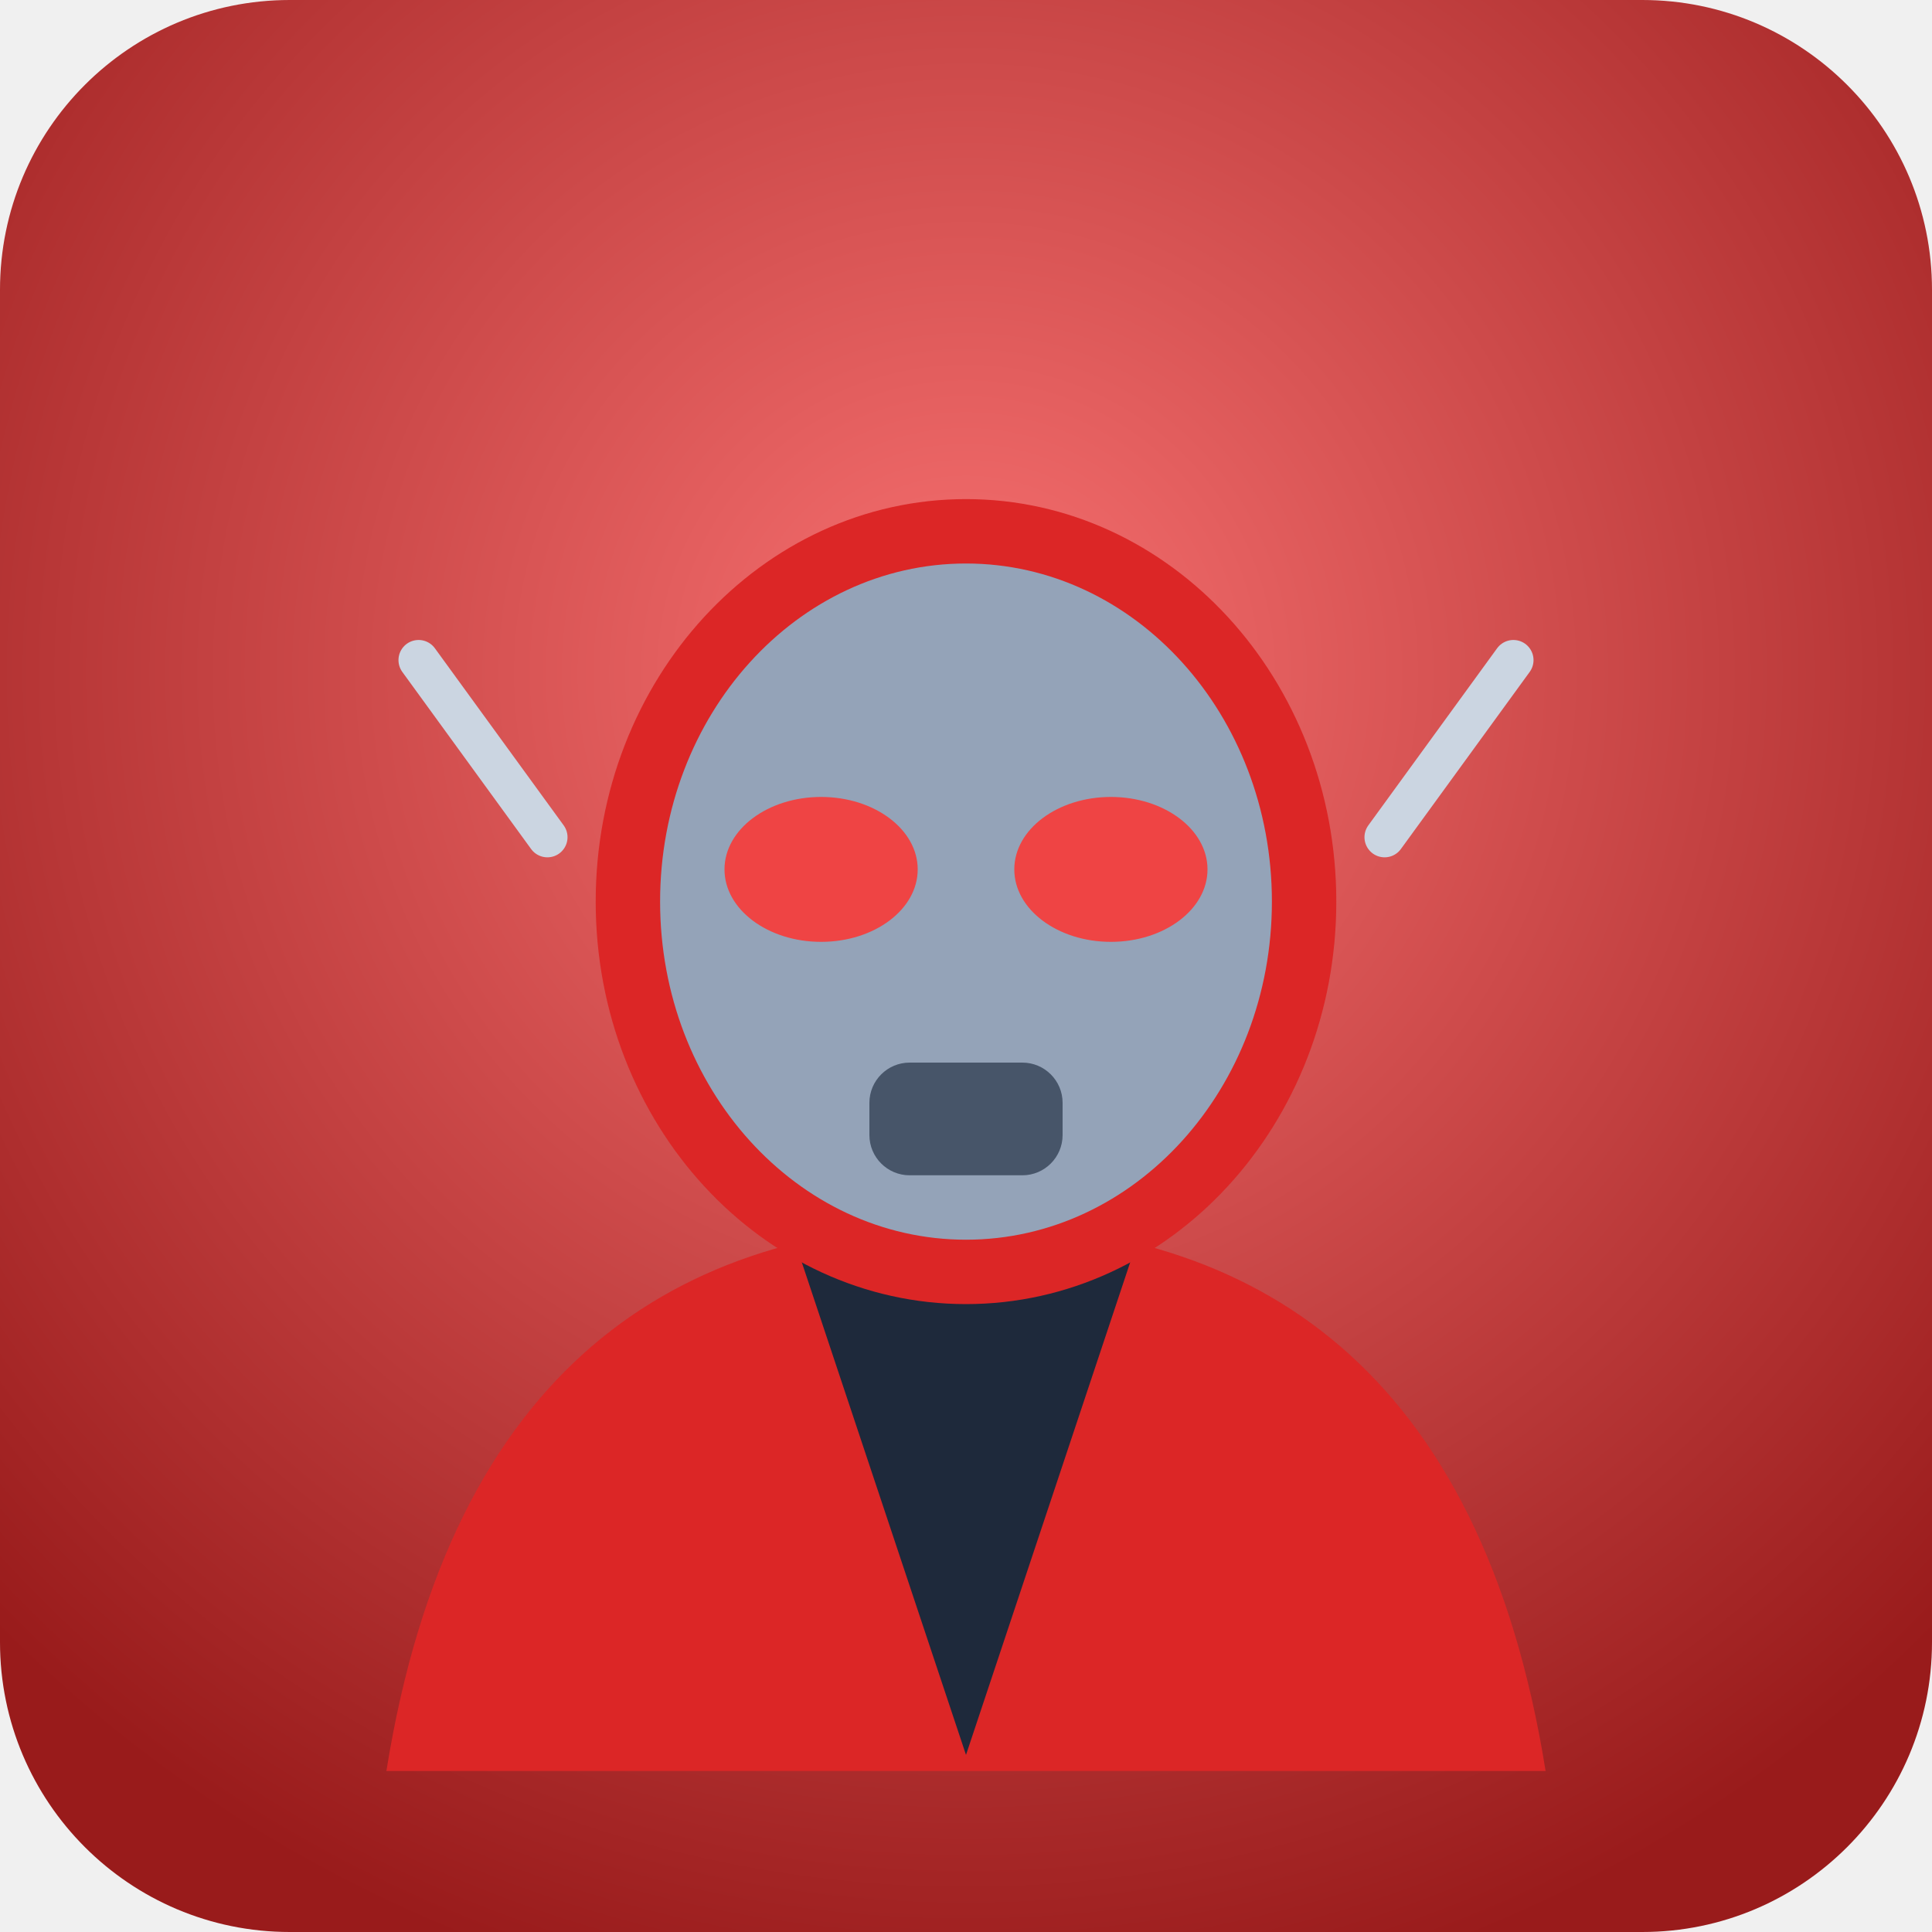
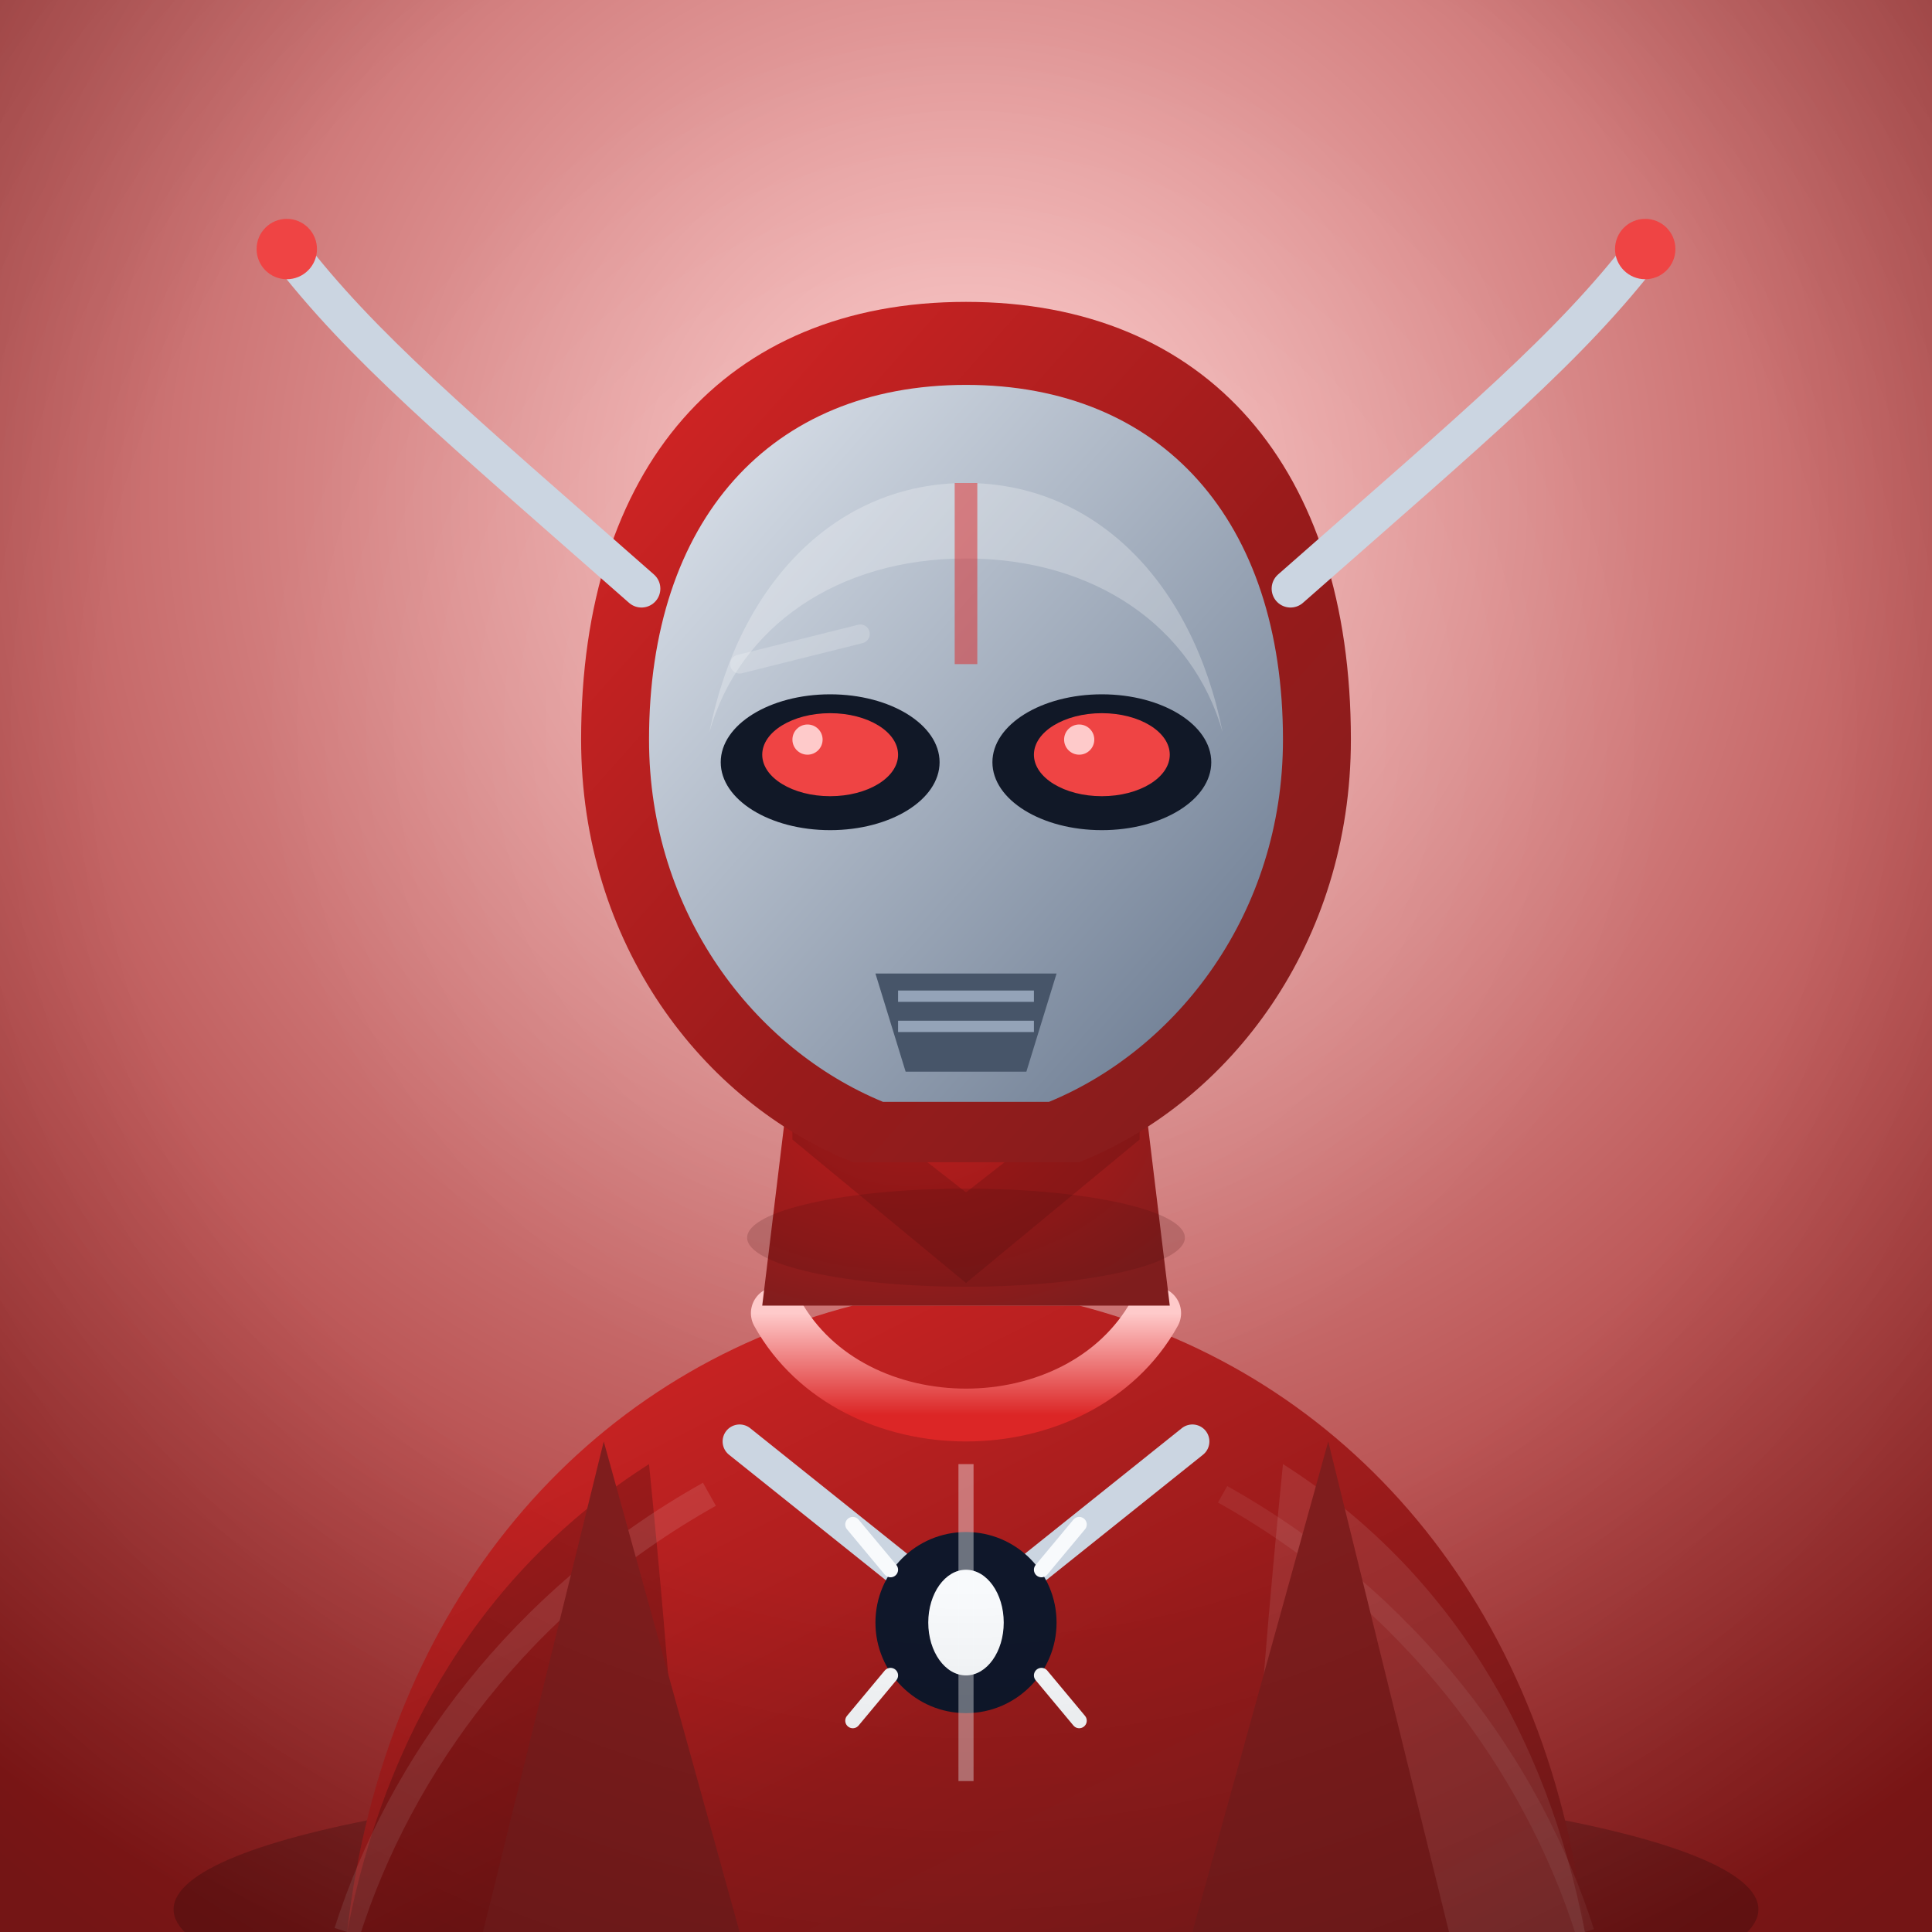
- <svg xmlns="http://www.w3.org/2000/svg" viewBox="0 0 240 240">
+ <svg xmlns="http://www.w3.org/2000/svg" viewBox="0 0 512 512" width="512" height="512">
  <defs>
-     <radialGradient id="bg" cx="50%" cy="35%" r="70%">
-       <stop offset="0%" stop-color="#f87171" />
+     <radialGradient id="bg" cx="50%" cy="26%" r="82%">
+       <stop offset="0%" stop-color="#fecaca" />
      <stop offset="100%" stop-color="#991b1b" />
    </radialGradient>
+     <radialGradient id="halo" cx="50%" cy="50%" r="50%">
+       <stop offset="0%" stop-color="#fff" stop-opacity=".2" />
+       <stop offset="100%" stop-color="#fff" stop-opacity="0" />
+     </radialGradient>
+     <radialGradient id="skin" cx="36%" cy="26%" r="84%">
+       <stop offset="0%" stop-color="#b91c1c" />
+       <stop offset="62%" stop-color="#991b1b" />
+       <stop offset="100%" stop-color="#7f1d1d" />
+     </radialGradient>
+     <linearGradient id="suit" x1="0" y1="0" x2="1" y2="1">
+       <stop offset="0%" stop-color="#dc2626" />
+       <stop offset="58%" stop-color="#991b1b" />
+       <stop offset="100%" stop-color="#7f1d1d" />
+     </linearGradient>
+     <linearGradient id="hair" x1="0" y1="0" x2="1" y2="1">
+       <stop offset="0%" stop-color="#3b2318" />
+       <stop offset="100%" stop-color="#1c110b" />
+     </linearGradient>
+     <linearGradient id="mask" x1="0" y1="0" x2="1" y2="1">
+       <stop offset="0%" stop-color="#facc15" />
+       <stop offset="55%" stop-color="#b45309" />
+       <stop offset="100%" stop-color="#b45309" />
+     </linearGradient>
+     <linearGradient id="metal" x1="0" y1="0" x2="1" y2="1">
+       <stop offset="0%" stop-color="#e2e8f0" />
+       <stop offset="100%" stop-color="#64748b" />
+     </linearGradient>
+     <linearGradient id="accent" x1="0" y1="0" x2="0" y2="1">
+       <stop offset="0%" stop-color="#fecaca" />
+       <stop offset="100%" stop-color="#dc2626" />
+     </linearGradient>
+     <linearGradient id="cape" x1="0" y1="0" x2="1" y2="1">
+       <stop offset="0%" stop-color="#dc2626" />
+       <stop offset="100%" stop-color="#7f1d1d" />
+     </linearGradient>
+     <radialGradient id="vignette" cx="50%" cy="38%" r="76%">
+       <stop offset="58%" stop-color="#000" stop-opacity="0" />
+       <stop offset="100%" stop-color="#000" stop-opacity=".34" />
+     </radialGradient>
  </defs>
-   <rect width="240" height="240" rx="36" fill="url(#bg)" />
-   <path d="M48 220 C56 170 84 152 120 152 C156 152 184 170 192 220 Z" fill="#dc2626" />
-   <path d="M98 152 L120 218 L142 152 Z" fill="#1e293b" />
-   <ellipse cx="120" cy="112" rx="46" ry="50" fill="#dc2626" />
-   <ellipse cx="120" cy="112" rx="38" ry="42" fill="#94a3b8" />
-   <ellipse cx="102" cy="108" rx="12" ry="9" fill="#ef4444" />
-   <ellipse cx="138" cy="108" rx="12" ry="9" fill="#ef4444" />
-   <rect x="108" y="132" width="24" height="14" rx="5" fill="#475569" />
-   <path d="M68 104 L52 82" stroke="#cbd5e1" stroke-width="5" stroke-linecap="round" />
-   <path d="M172 104 L188 82" stroke="#cbd5e1" stroke-width="5" stroke-linecap="round" />
+   <rect width="512" height="512" fill="url(#bg)" />
+   <circle cx="256" cy="192" r="184" fill="url(#halo)" />
+   <ellipse cx="256" cy="506" rx="210" ry="36" fill="#000" opacity=".2" />
+   <path d="M92 512 C102 424 156 364 226 346 L286 346 C356 364 410 424 420 512 Z" fill="url(#suit)" />
+   <path d="M92 512 C102 460 128 416 172 388 C178 448 180 484 182 512 Z" fill="#000" opacity=".2" />
+   <path d="M420 512 C410 460 384 416 340 388 C334 448 332 484 330 512 Z" fill="#fff" opacity=".09" />
+   <path d="M92 512 C106 468 138 424 188 396" fill="none" stroke="#fff" stroke-width="7" opacity=".11" />
+   <path d="M420 512 C406 468 374 424 324 396" fill="none" stroke="#fff" stroke-width="5" opacity=".07" />
+   <path d="M128 512 L160 382 L196 512 Z" fill="#7f1d1d" />
+   <path d="M384 512 L352 382 L316 512 Z" fill="#7f1d1d" />
+   <path d="M196 382 L256 430 L316 382" fill="none" stroke="#cbd5e1" stroke-width="9" stroke-linecap="round" />
+   <circle cx="256" cy="430" r="24" fill="#0f172a" />
+   <ellipse cx="256" cy="430" rx="10" ry="14" fill="#f8fafc" />
+   <path d="M236 416 L226 404 M276 416 L286 404 M236 444 L226 456 M276 444 L286 456" stroke="#f8fafc" stroke-width="4" stroke-linecap="round" />
+   <path d="M256 388 L256 472" stroke="#f8fafc" stroke-width="4" opacity=".4" />
+   <path d="M206 348 C226 384 286 384 306 348" fill="none" stroke="url(#accent)" stroke-width="14" stroke-linecap="round" />
+   <path d="M210 280 L302 280 L310 346 L202 346 Z" fill="url(#skin)" />
+   <path d="M210 280 L256 316 L302 280 L302 302 L256 340 L210 302 Z" fill="#450a0a" opacity=".22" />
+   <ellipse cx="256" cy="328" rx="58" ry="13" fill="#450a0a" opacity=".18" />
+   <path d="M154 196 C154 124 192 80 256 80 C320 80 358 124 358 196 C358 250 326 292 286 308 L226 308 C186 292 154 250 154 196 Z" fill="url(#suit)" />
+   <path d="M172 196 C172 138 204 102 256 102 C308 102 340 138 340 196 C340 242 312 278 278 292 L234 292 C200 278 172 242 172 196 Z" fill="url(#metal)" />
+   <path d="M188 194 C196 154 222 128 256 128 C290 128 316 154 324 194 C316 166 290 148 256 148 C222 148 196 166 188 194 Z" fill="#fff" opacity=".26" />
+   <ellipse cx="220" cy="202" rx="29" ry="18" fill="#111827" />
+   <ellipse cx="292" cy="202" rx="29" ry="18" fill="#111827" />
+   <ellipse cx="220" cy="200" rx="18" ry="11" fill="#ef4444" />
+   <ellipse cx="292" cy="200" rx="18" ry="11" fill="#ef4444" />
+   <circle cx="214" cy="196" r="4" fill="#fecaca" />
+   <circle cx="286" cy="196" r="4" fill="#fecaca" />
+   <path d="M232 258 L280 258 L272 284 L240 284 Z" fill="#475569" />
+   <path d="M238 264 L274 264 M238 272 L274 272" stroke="#94a3b8" stroke-width="3" />
+   <path d="M170 156 C120 112 96 92 76 66" stroke="#cbd5e1" stroke-width="10" stroke-linecap="round" fill="none" />
+   <path d="M342 156 C392 112 416 92 436 66" stroke="#cbd5e1" stroke-width="10" stroke-linecap="round" fill="none" />
+   <circle cx="76" cy="66" r="8" fill="#ef4444" />
+   <circle cx="436" cy="66" r="8" fill="#ef4444" />
+   <path d="M256 128 L256 176" stroke="#dc2626" stroke-width="6" opacity=".5" />
+   <path d="M196 176 L228 168" stroke="#fff" stroke-width="5" opacity=".2" stroke-linecap="round" />
+   <rect width="512" height="512" fill="url(#vignette)" opacity=".7" />
</svg>
